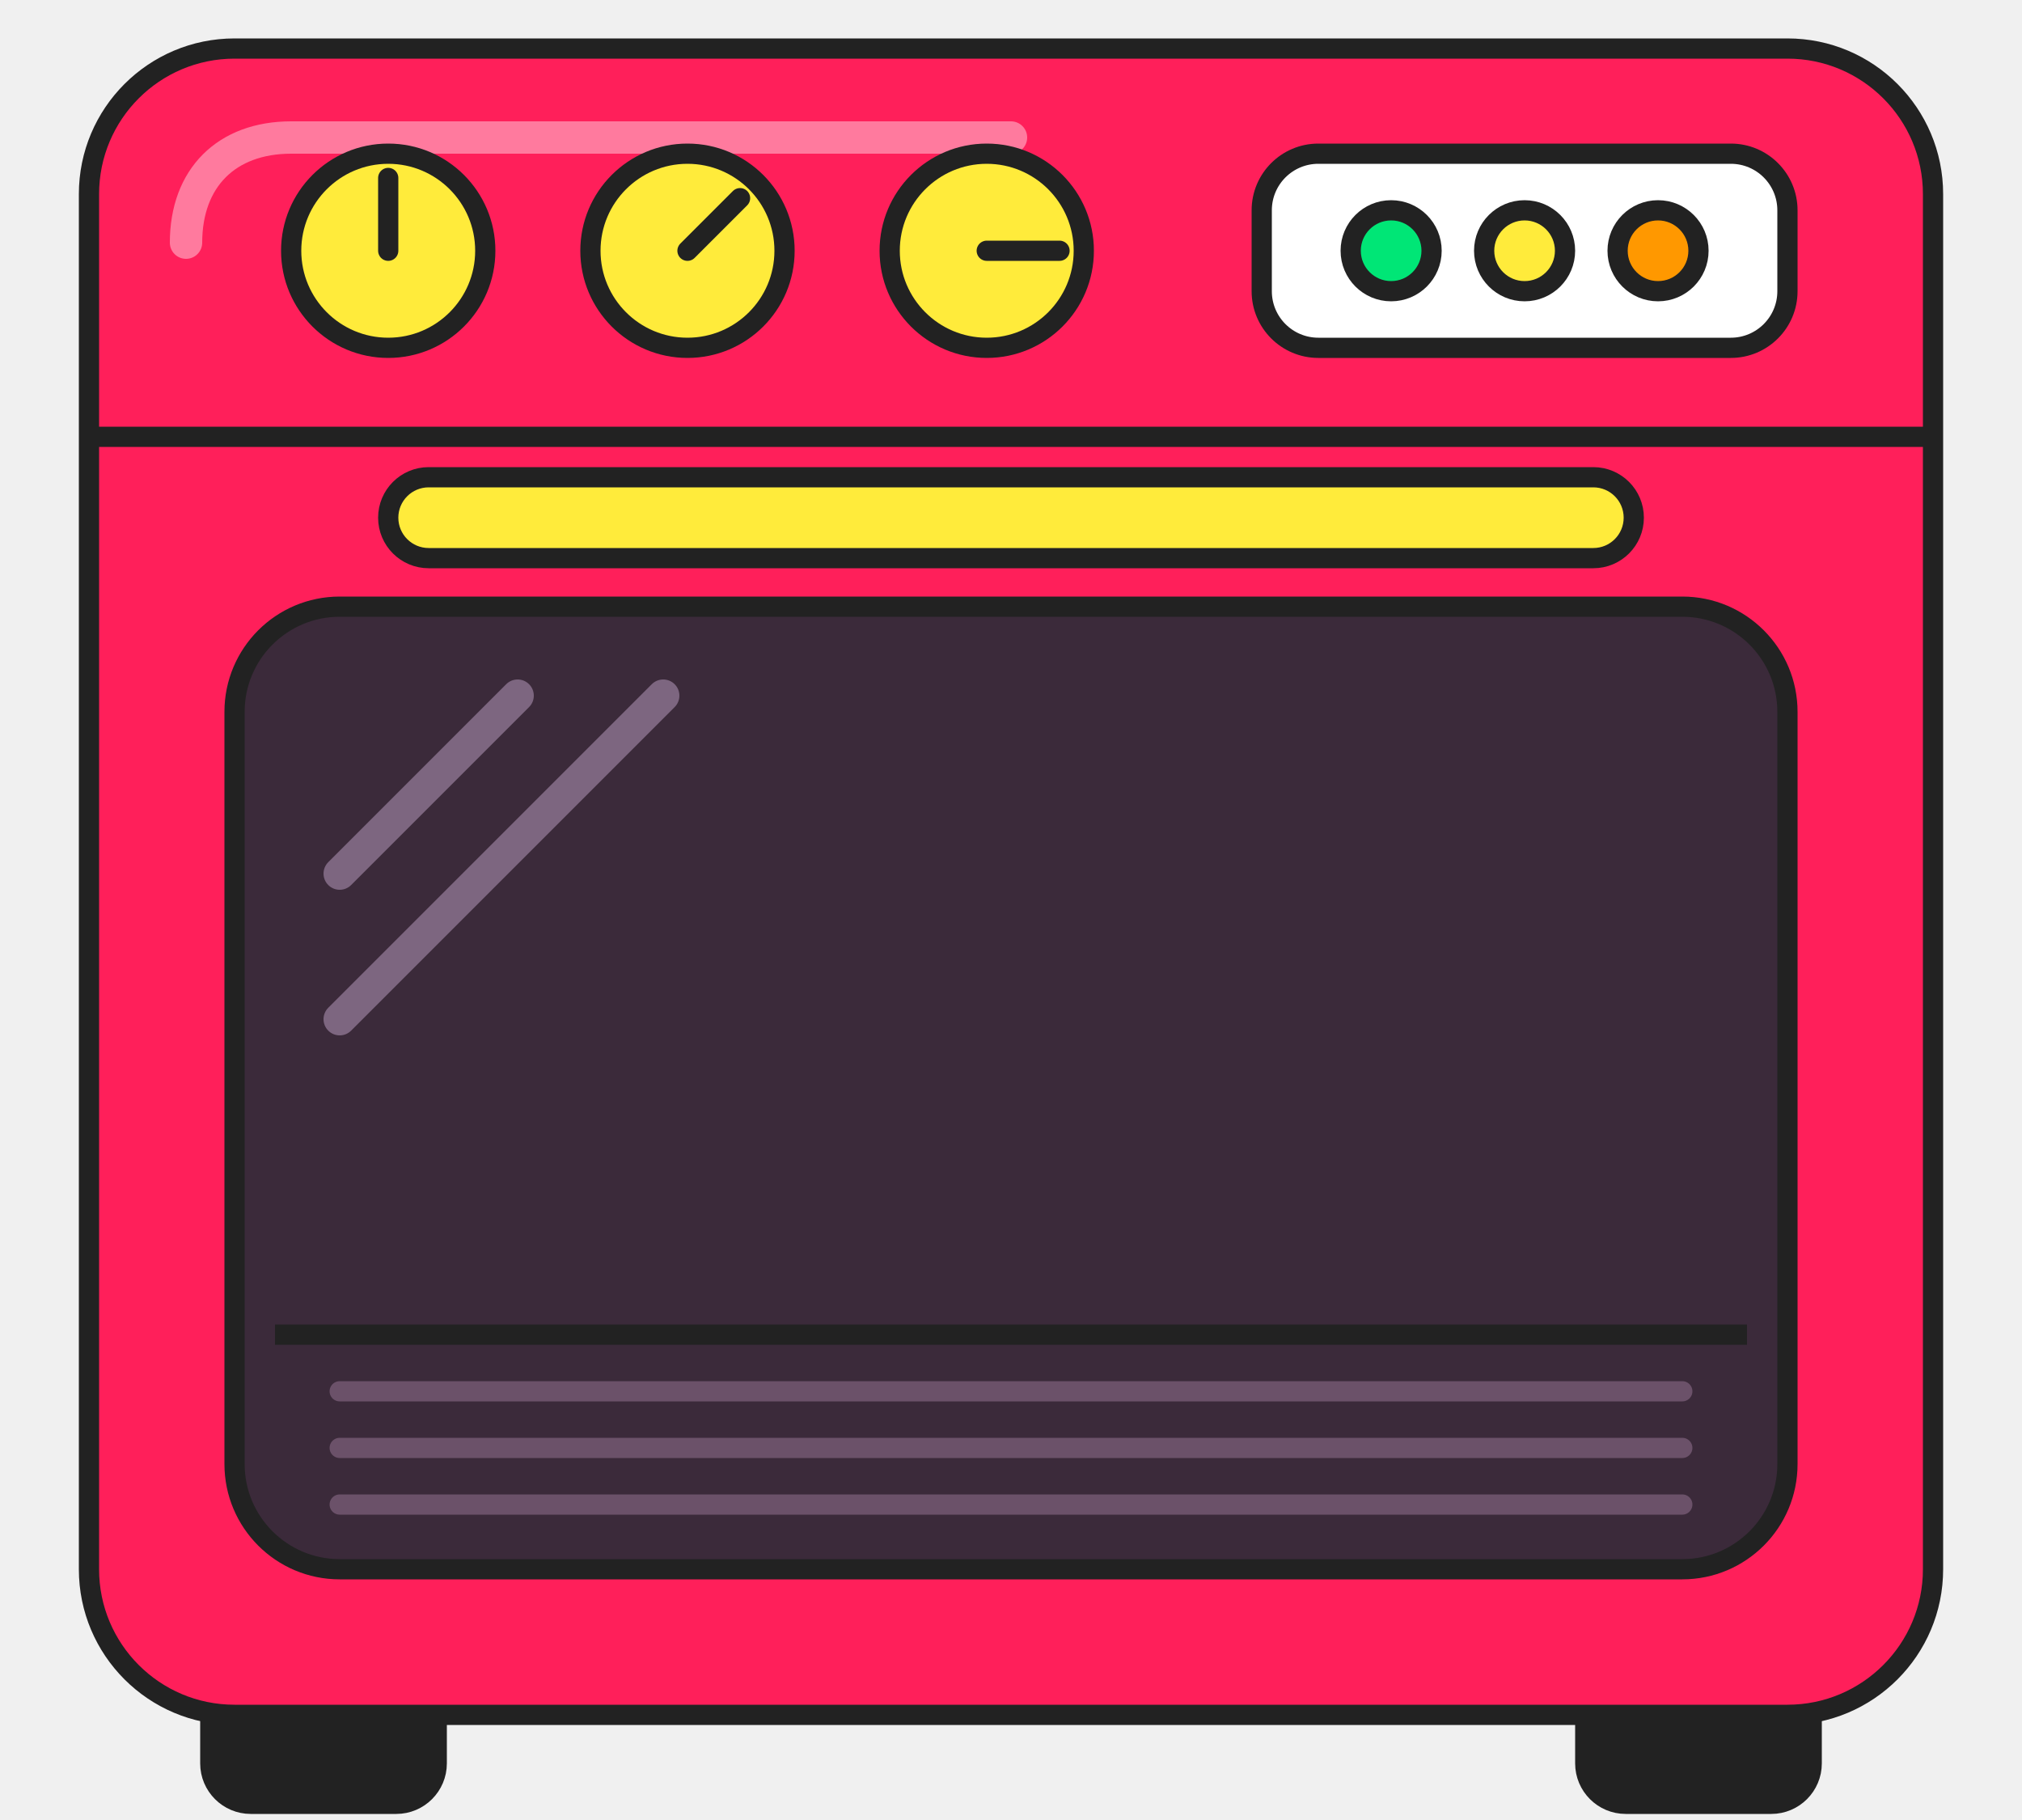
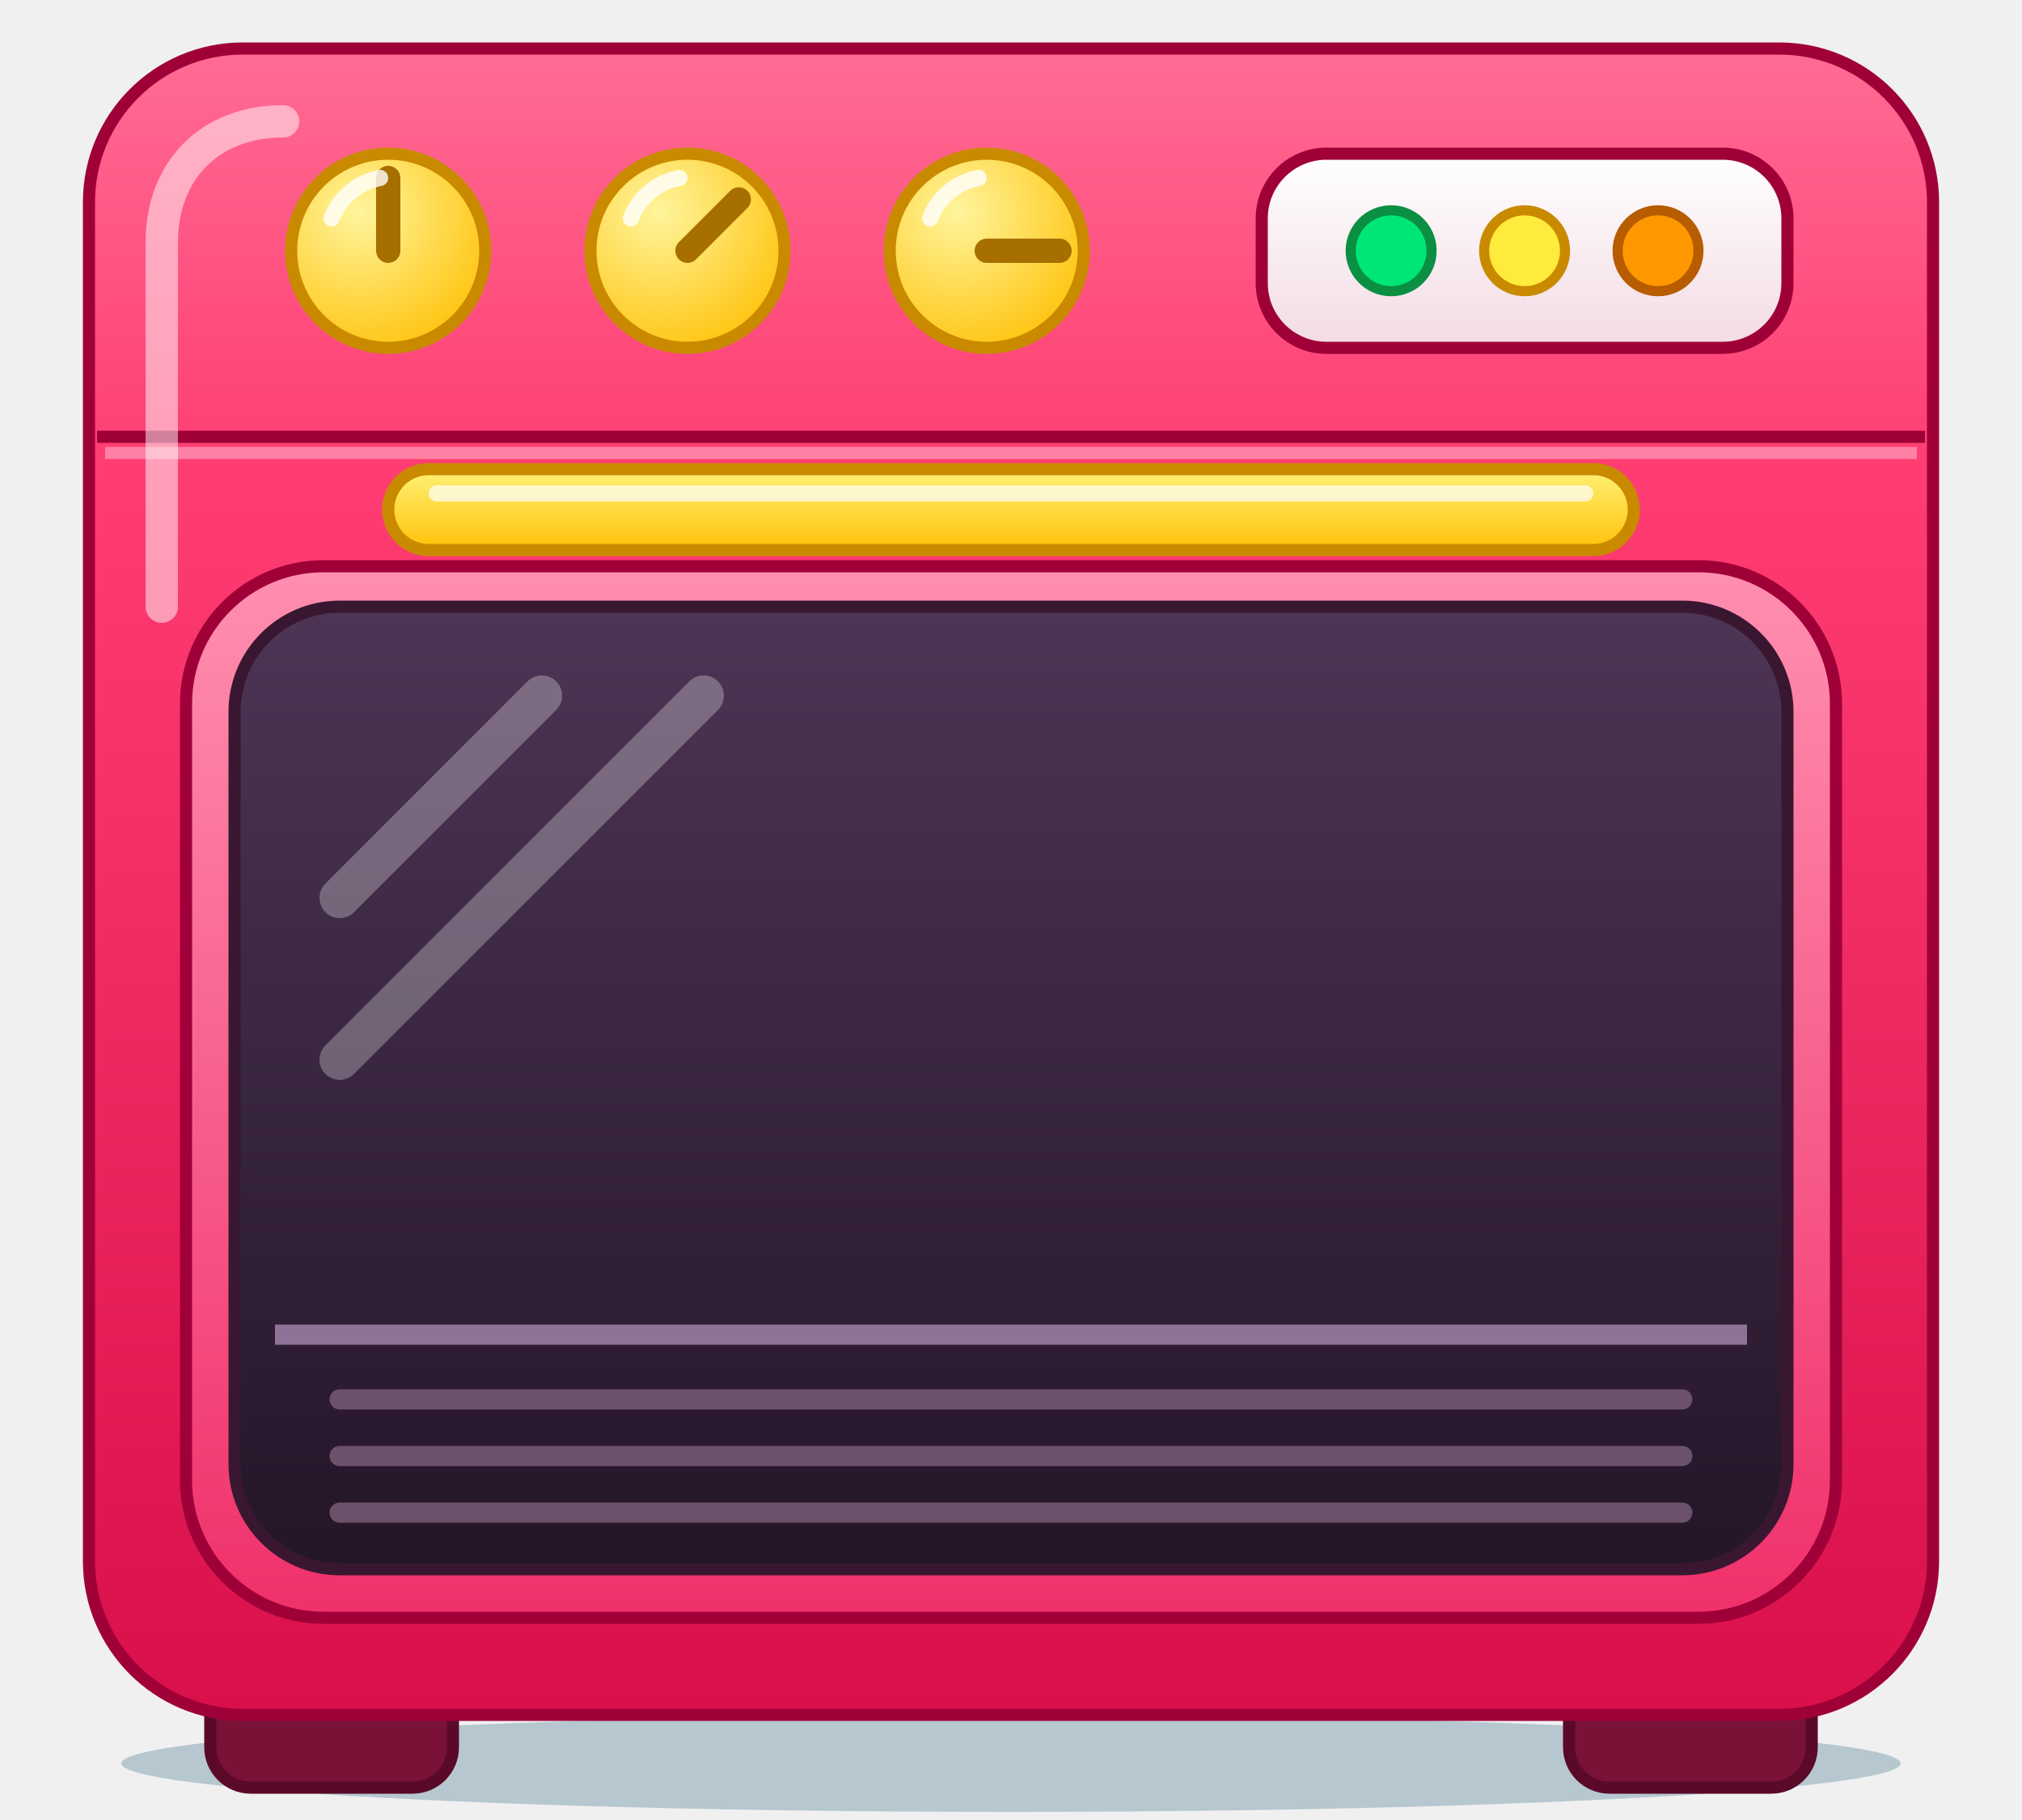
<svg xmlns="http://www.w3.org/2000/svg" viewBox="0 0 500 450" width="500" height="450">
-   <g stroke="#222" stroke-width="5" stroke-linejoin="round">
-     <rect x="52" y="412" width="56" height="34" rx="10" fill="#222" />
-     <rect x="392" y="412" width="56" height="34" rx="10" fill="#222" />
-     <rect x="22" y="12" width="456" height="412" rx="36" fill="#ff1f5a" />
-     <path d="M22 108 H478" fill="none" />
-     <rect x="58" y="150" width="384" height="238" rx="26" fill="#3b2a3a" />
-     <rect x="96" y="118" width="308" height="20" rx="10" fill="#ffeb3b" />
-   </g>
-   <path d="M46 60 C46 44 56 34 72 34 H250" fill="none" stroke="#ff7a9e" stroke-width="8" stroke-linecap="round" />
-   <path d="M68 330 H432" fill="none" stroke="#222" stroke-width="5" />
-   <g fill="none" stroke="#6b5169" stroke-width="5" stroke-linecap="round">
-     <path d="M84 344 H416 M84 358 H416 M84 372 H416" />
-   </g>
-   <path d="M84 216 L128 172 M84 252 L164 172" fill="none" stroke="#7d6680" stroke-width="8" stroke-linecap="round" />
-   <g stroke="#222" stroke-width="5">
-     <circle cx="96" cy="62" r="24" fill="#ffeb3b" />
-     <circle cx="170" cy="62" r="24" fill="#ffeb3b" />
-     <circle cx="244" cy="62" r="24" fill="#ffeb3b" />
-     <path d="M96 62 V44 M170 62 L183 49 M244 62 H262" fill="none" stroke-linecap="round" />
-     <rect x="312" y="38" width="130" height="48" rx="14" fill="#fff" />
-     <circle cx="344" cy="62" r="10" fill="#00e676" />
-     <circle cx="377" cy="62" r="10" fill="#ffeb3b" />
-     <circle cx="410" cy="62" r="10" fill="#ff9800" />
-   </g>
+   <defs>
+     <linearGradient id="b" x1="0" y1="0" x2="0" y2="1">
+       <stop offset="0" stop-color="#ff6b93" />
+       <stop offset="0.25" stop-color="#ff3d72" />
+       <stop offset="1" stop-color="#d9104a" />
+     </linearGradient>
+     <linearGradient id="fr" x1="0" y1="0" x2="0" y2="1">
+       <stop offset="0" stop-color="#ff8fb0" />
+       <stop offset="1" stop-color="#f0306a" />
+     </linearGradient>
+     <linearGradient id="gl" x1="0" y1="0" x2="0" y2="1">
+       <stop offset="0" stop-color="#4d3555" />
+       <stop offset="1" stop-color="#241528" />
+     </linearGradient>
+     <radialGradient id="k" cx="0.35" cy="0.3" r="0.8">
+       <stop offset="0" stop-color="#fff59d" />
+       <stop offset="1" stop-color="#ffc107" />
+     </radialGradient>
+     <linearGradient id="h" x1="0" y1="0" x2="0" y2="1">
+       <stop offset="0" stop-color="#fff176" />
+       <stop offset="1" stop-color="#ffc107" />
+     </linearGradient>
+     <linearGradient id="pn" x1="0" y1="0" x2="0" y2="1">
+       <stop offset="0" stop-color="#ffffff" />
+       <stop offset="1" stop-color="#f3dbe4" />
+     </linearGradient>
+   </defs>
+   <ellipse cx="250" cy="436" rx="220" ry="12" fill="#0b4a70" opacity=".25" />
+   <rect x="52" y="408" width="60" height="34" rx="10" fill="#7a1238" stroke="#5a0a28" stroke-width="3" />
+   <rect x="388" y="408" width="60" height="34" rx="10" fill="#7a1238" stroke="#5a0a28" stroke-width="3" />
+   <rect x="22" y="12" width="456" height="412" rx="38" fill="url(#b)" stroke="#a00038" stroke-width="3" />
+   <path d="M24 108 H476" stroke="#a00038" stroke-width="3" />
+   <path d="M26 112 H474" stroke="#ff9cba" stroke-width="3" opacity=".7" />
+   <rect x="46" y="140" width="408" height="260" rx="34" fill="url(#fr)" stroke="#a00038" stroke-width="3" />
+   <rect x="58" y="150" width="384" height="238" rx="26" fill="url(#gl)" stroke="#3a1730" stroke-width="3" />
+   <path d="M68 330 H432" stroke="#8f7396" stroke-width="5" />
+   <path d="M84 346 H416 M84 360 H416 M84 374 H416" stroke="#6b5169" stroke-width="5" stroke-linecap="round" />
+   <path d="M84 222 L134 172 M84 262 L174 172" stroke="#fff" stroke-width="10" stroke-linecap="round" opacity=".28" />
+   <rect x="96" y="116" width="308" height="20" rx="10" fill="url(#h)" stroke="#c98a00" stroke-width="3" />
+   <path d="M108 122 H392" stroke="#fff" stroke-width="4" stroke-linecap="round" opacity=".7" />
+   <circle cx="96" cy="62" r="24" fill="url(#k)" stroke="#c98a00" stroke-width="3" />
+   <path d="M96 62 L96.0 44.0" stroke="#a66f00" stroke-width="6" stroke-linecap="round" />
+   <path d="M82 54 A16 16 0 0 1 94 44" fill="none" stroke="#fff" stroke-width="4" stroke-linecap="round" opacity=".8" />
+   <circle cx="170" cy="62" r="24" fill="url(#k)" stroke="#c98a00" stroke-width="3" />
+   <path d="M170 62 L182.7 49.3" stroke="#a66f00" stroke-width="6" stroke-linecap="round" />
+   <path d="M156 54 A16 16 0 0 1 168 44" fill="none" stroke="#fff" stroke-width="4" stroke-linecap="round" opacity=".8" />
+   <circle cx="244" cy="62" r="24" fill="url(#k)" stroke="#c98a00" stroke-width="3" />
+   <path d="M244 62 L262.0 62.0" stroke="#a66f00" stroke-width="6" stroke-linecap="round" />
+   <path d="M230 54 A16 16 0 0 1 242 44" fill="none" stroke="#fff" stroke-width="4" stroke-linecap="round" opacity=".8" />
+   <rect x="312" y="38" width="130" height="48" rx="16" fill="url(#pn)" stroke="#a00038" stroke-width="3" />
+   <circle cx="344" cy="62" r="10" fill="#00e676" stroke="#0a8f43" stroke-width="2.5" />
+   <circle cx="377" cy="62" r="10" fill="#ffeb3b" stroke="#c98a00" stroke-width="2.5" />
+   <circle cx="410" cy="62" r="10" fill="#ff9800" stroke="#b85c00" stroke-width="2.5" />
+   <path d="M46 62 C46 44 58 34 76 34 H60" fill="none" stroke="#fff" stroke-width="0" />
+   <path d="M40 150 V60 C40 42 52 30 70 30" fill="none" stroke="#fff" stroke-width="8" stroke-linecap="round" opacity=".5" />
</svg>
